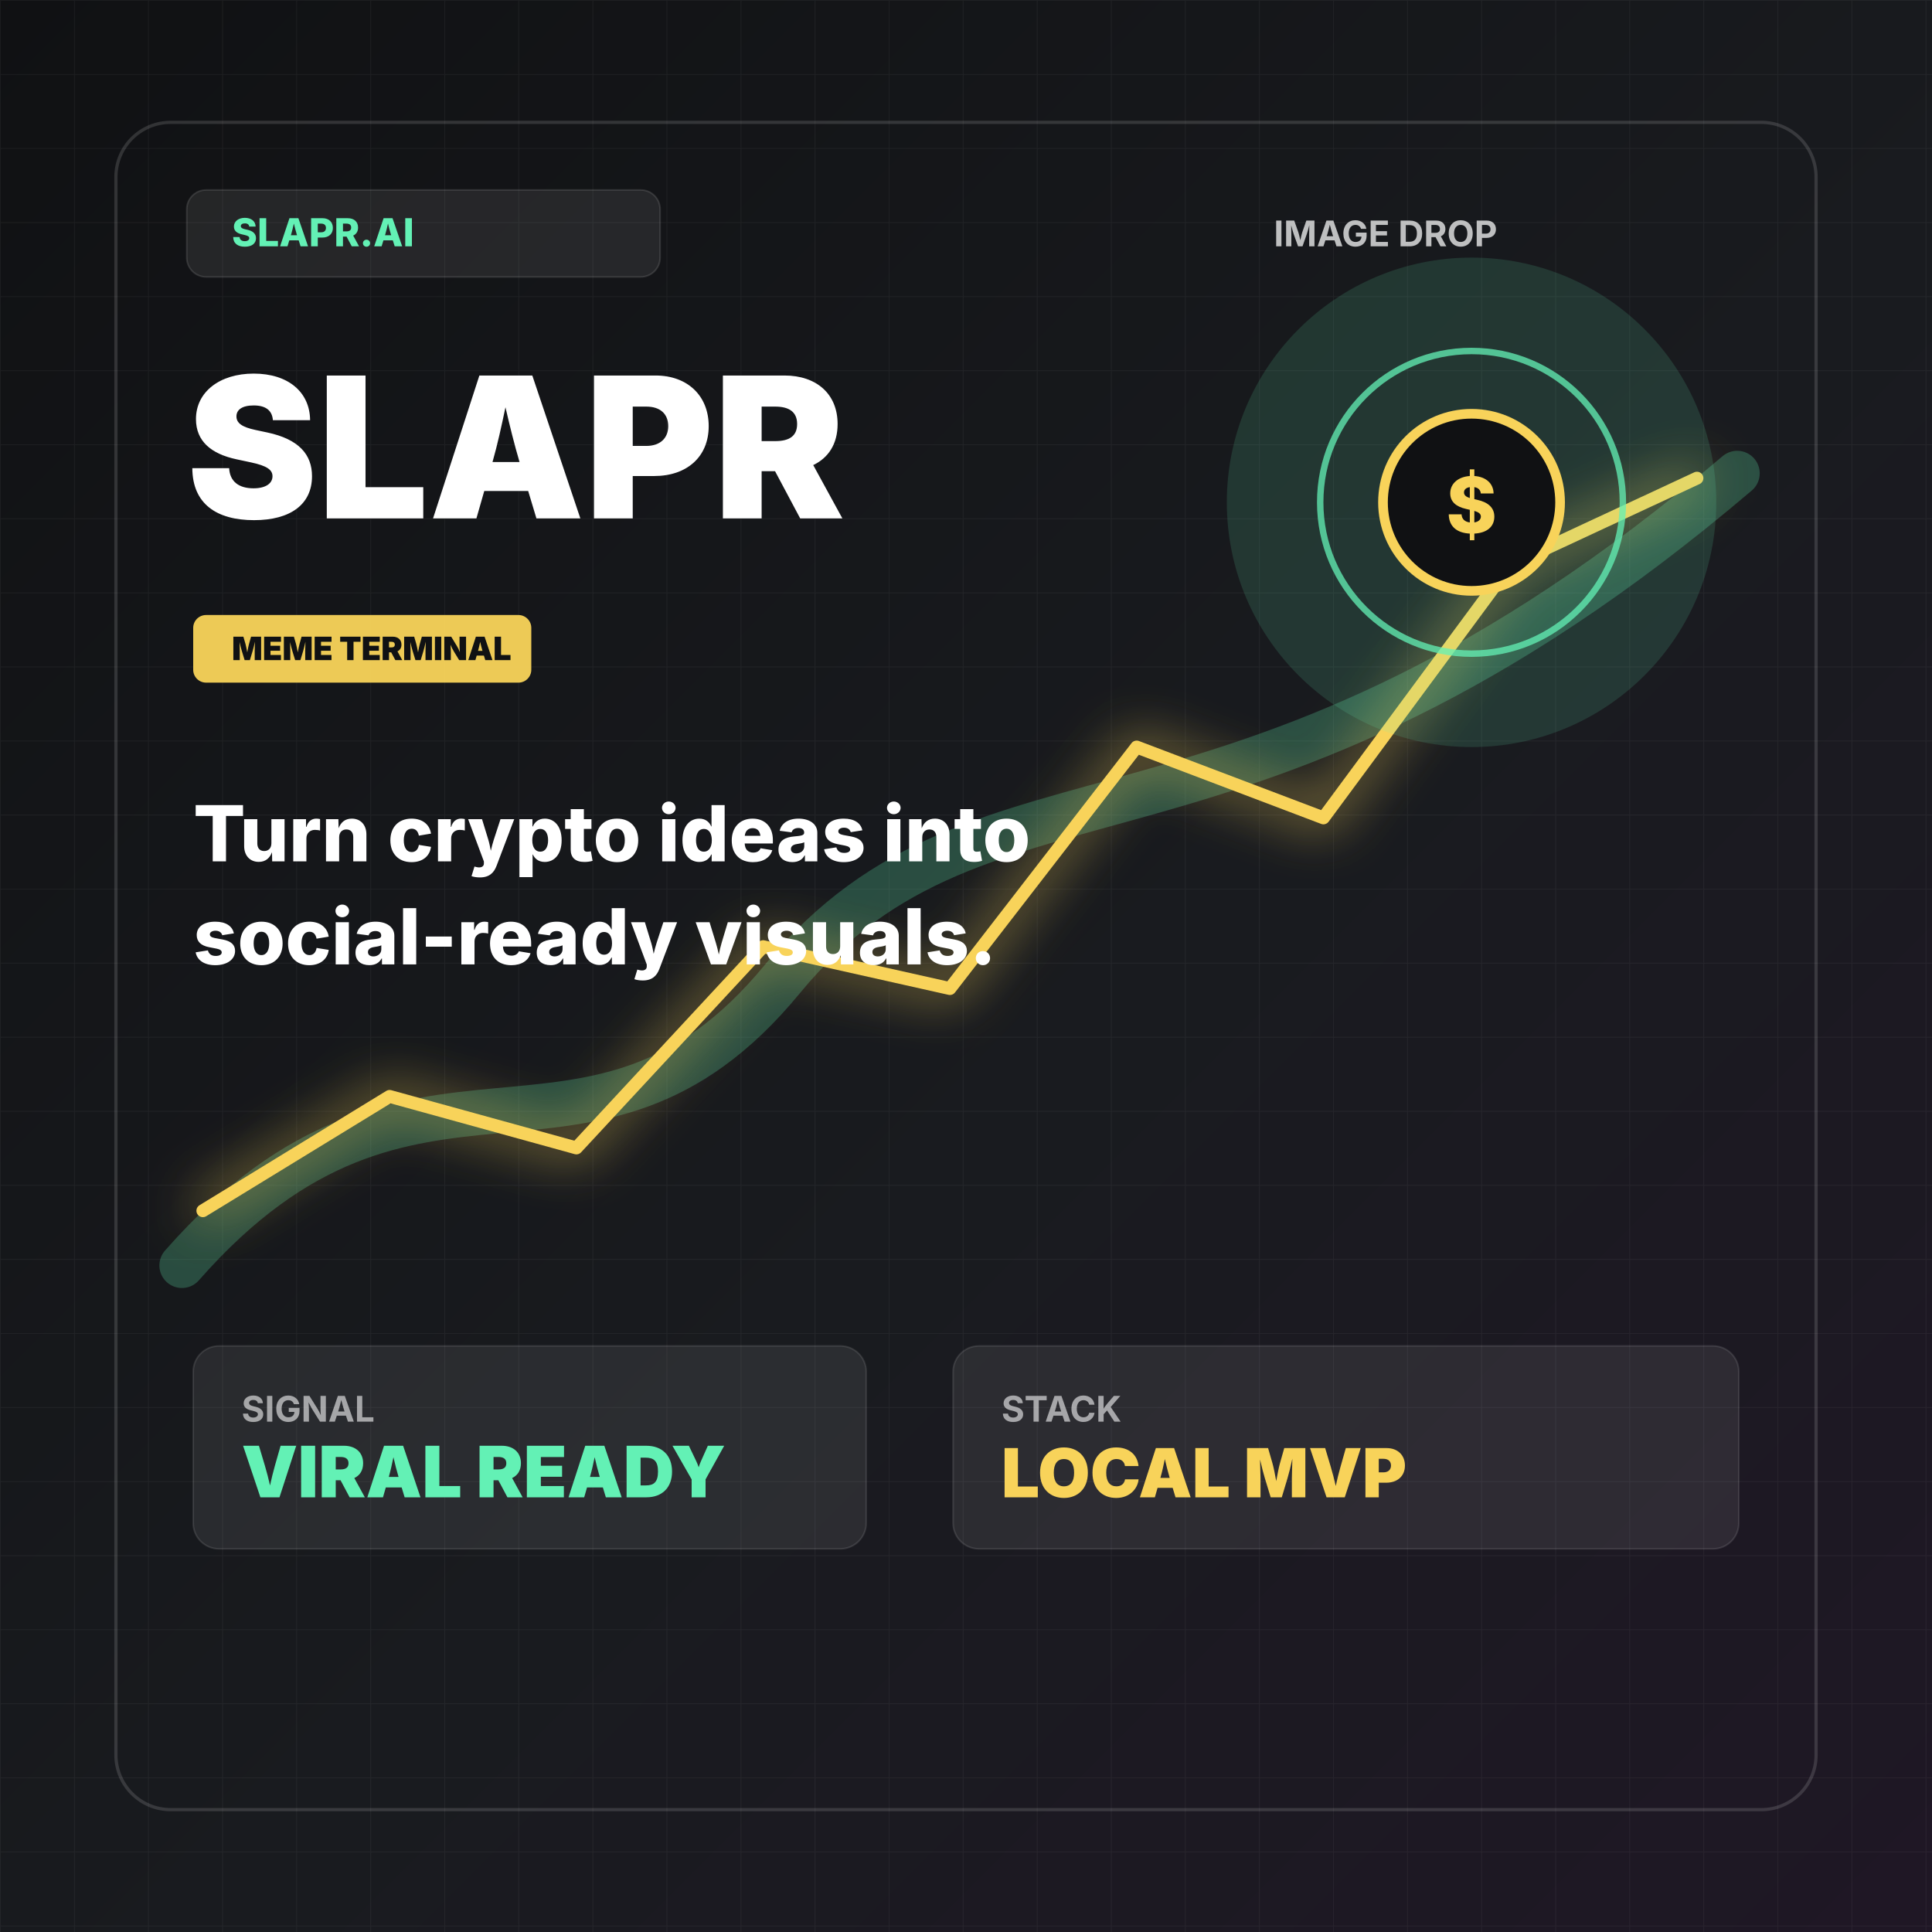
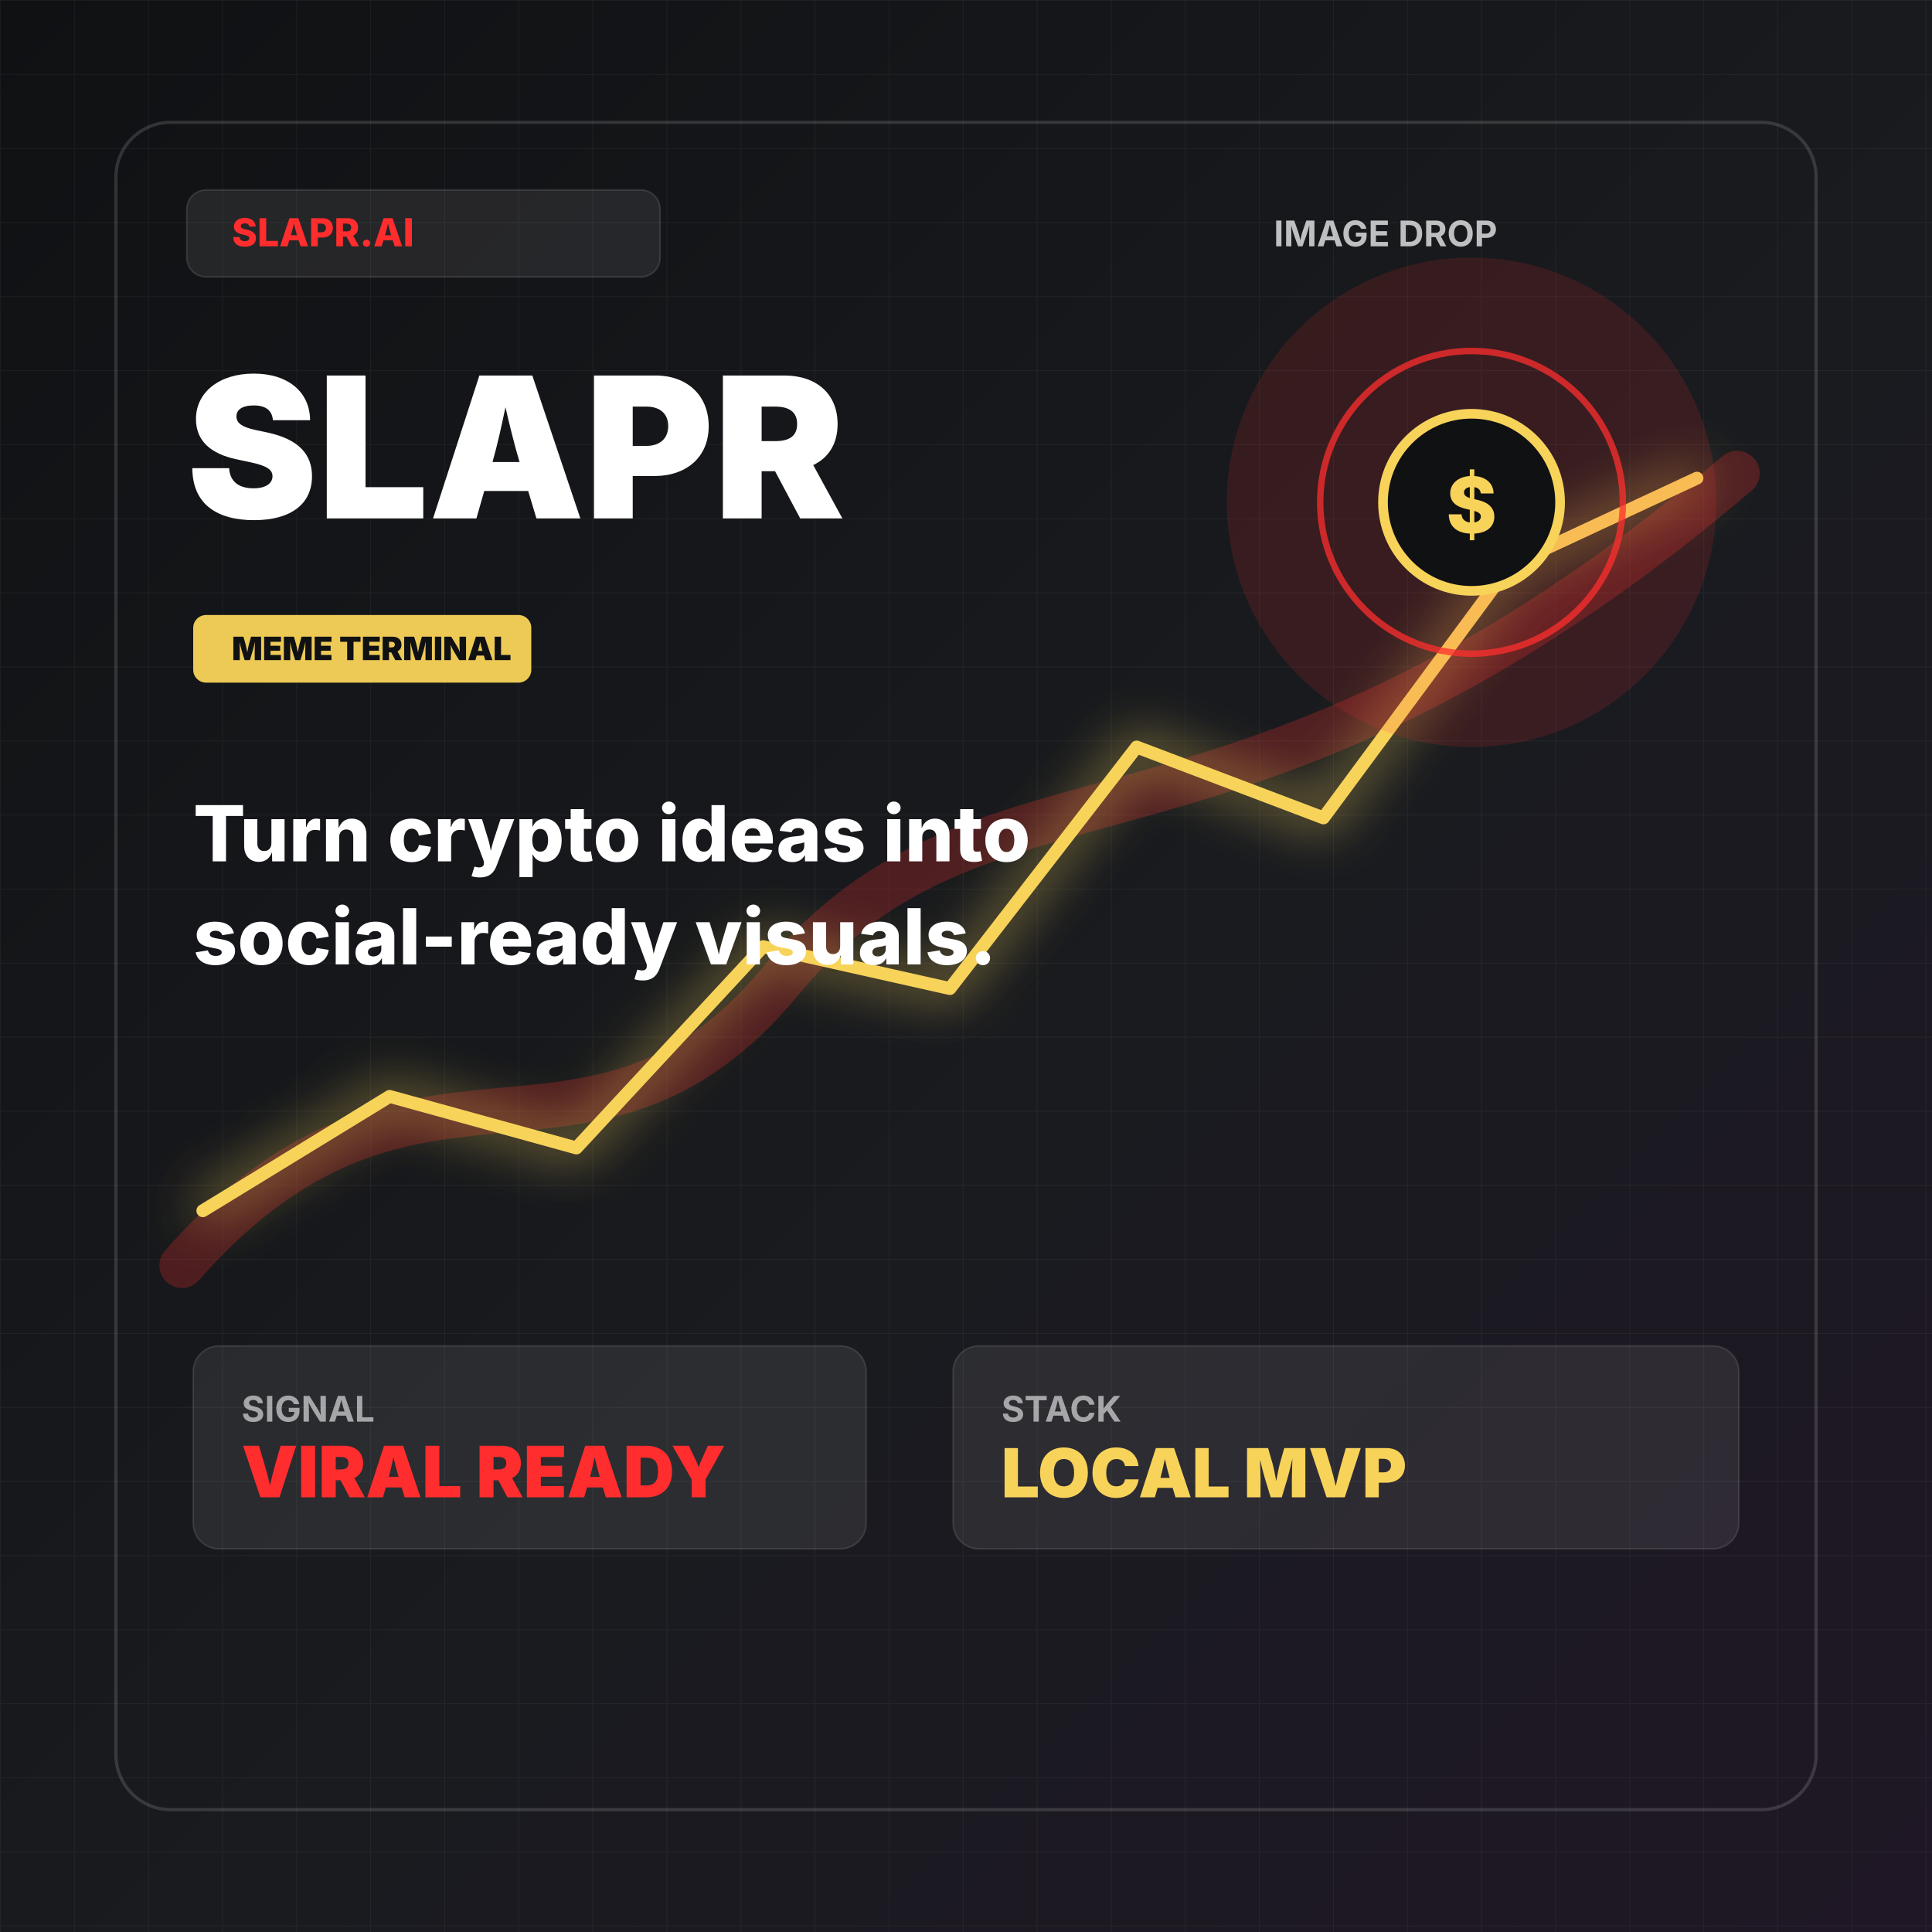
<svg xmlns="http://www.w3.org/2000/svg" width="1200" height="1200" viewBox="0 0 1200 1200">
  <defs>
    <linearGradient id="bg" x1="0" x2="1" y1="0" y2="1">
      <stop offset="0" stop-color="#101113" />
      <stop offset="0.55" stop-color="#191B1F" />
      <stop offset="1" stop-color="#1F1725" />
    </linearGradient>
    <pattern id="grid" width="46" height="46" patternUnits="userSpaceOnUse">
      <path d="M 46 0 L 0 0 0 46" fill="none" stroke="#FFFFFF" stroke-opacity="0.05" stroke-width="1" />
    </pattern>
    <filter id="glow" x="-25%" y="-25%" width="150%" height="150%">
      <feGaussianBlur stdDeviation="16" result="blur" />
      <feMerge>
        <feMergeNode in="blur" />
        <feMergeNode in="SourceGraphic" />
      </feMerge>
    </filter>
  </defs>
  <rect width="1200" height="1200" fill="url(#bg)" />
  <rect width="1200" height="1200" fill="url(#grid)" />
-   <path d="M113 786 C258 621 366 754 486 608 C612 455 771 556 1079 294" fill="none" stroke="#63F1B5" stroke-width="28" stroke-linecap="round" opacity="0.24" />
+   <path d="M113 786 C258 621 366 754 486 608 C612 455 771 556 1079 294" fill="none" stroke="#FF2D2D" stroke-width="28" stroke-linecap="round" opacity="0.24" />
  <polyline points="126,752 242,681 358,713 474,588 590,614 706,464 822,508 938,351 1054,297" fill="none" stroke="#F8D35A" stroke-width="8" stroke-linecap="round" stroke-linejoin="round" filter="url(#glow)" />
  <rect x="72" y="76" width="1056" height="1048" rx="34" fill="none" stroke="#FFFFFF" stroke-opacity="0.14" stroke-width="2" />
  <rect x="116" y="118" width="294" height="54" rx="12" fill="#FFFFFF" fill-opacity="0.08" stroke="#FFFFFF" stroke-opacity="0.12" />
-   <text x="144" y="153" font-family="Inter, Arial, sans-serif" font-size="24" font-weight="800" fill="#63F1B5">SLAPR.AI</text>
+   <text x="144" y="153" font-family="Inter, Arial, sans-serif" font-size="24" font-weight="800" fill="#FF2D2D">SLAPR.AI</text>
  <text x="930" y="153" text-anchor="end" font-family="Inter, Arial, sans-serif" font-size="22" font-weight="700" fill="#FFFFFF" fill-opacity="0.72">IMAGE DROP</text>
-   <circle cx="914" cy="312" r="152" fill="#63F1B5" opacity="0.14" />
-   <circle cx="914" cy="312" r="94" fill="none" stroke="#63F1B5" stroke-width="4" opacity="0.75" />
+   <circle cx="914" cy="312" r="152" fill="#FF2D2D" opacity="0.14" />
+   <circle cx="914" cy="312" r="94" fill="none" stroke="#FF2D2D" stroke-width="4" opacity="0.75" />
  <circle cx="914" cy="312" r="55" fill="#101113" stroke="#F8D35A" stroke-width="6" />
  <text x="914" y="331" text-anchor="middle" font-family="Inter, Arial, sans-serif" font-size="48" font-weight="800" fill="#F8D35A">$</text>
  <text x="116" y="322" font-family="Inter, Arial, sans-serif" font-size="122" font-weight="900" fill="#FFFFFF">SLAPR</text>
  <rect x="120" y="382" width="210" height="42" rx="8" fill="#F8D35A" fill-opacity="0.95" />
  <text x="144" y="410" font-family="Inter, Arial, sans-serif" font-size="20" font-weight="900" fill="#101113">MEME TERMINAL</text>
  <text x="120" y="535" font-family="Inter, Arial, sans-serif" font-size="48" font-weight="800" fill="#FFFFFF">Turn crypto ideas into</text>
  <text x="120" y="599" font-family="Inter, Arial, sans-serif" font-size="48" font-weight="800" fill="#FFFFFF">social-ready visuals.</text>
  <g transform="translate(120 836)">
    <rect width="418" height="126" rx="16" fill="#FFFFFF" fill-opacity="0.08" stroke="#FFFFFF" stroke-opacity="0.11" />
    <text x="30" y="47" font-family="Inter, Arial, sans-serif" font-size="22" font-weight="700" fill="#FFFFFF" fill-opacity="0.58">SIGNAL</text>
-     <text x="30" y="94" font-family="Inter, Arial, sans-serif" font-size="44" font-weight="900" fill="#63F1B5">VIRAL READY</text>
+     <text x="30" y="94" font-family="Inter, Arial, sans-serif" font-size="44" font-weight="900" fill="#FF2D2D">VIRAL READY</text>
  </g>
  <g transform="translate(592 836)">
    <rect width="488" height="126" rx="16" fill="#FFFFFF" fill-opacity="0.08" stroke="#FFFFFF" stroke-opacity="0.11" />
    <text x="30" y="47" font-family="Inter, Arial, sans-serif" font-size="22" font-weight="700" fill="#FFFFFF" fill-opacity="0.58">STACK</text>
    <text x="30" y="94" font-family="Inter, Arial, sans-serif" font-size="42" font-weight="900" fill="#F8D35A">LOCAL MVP</text>
  </g>
</svg>
